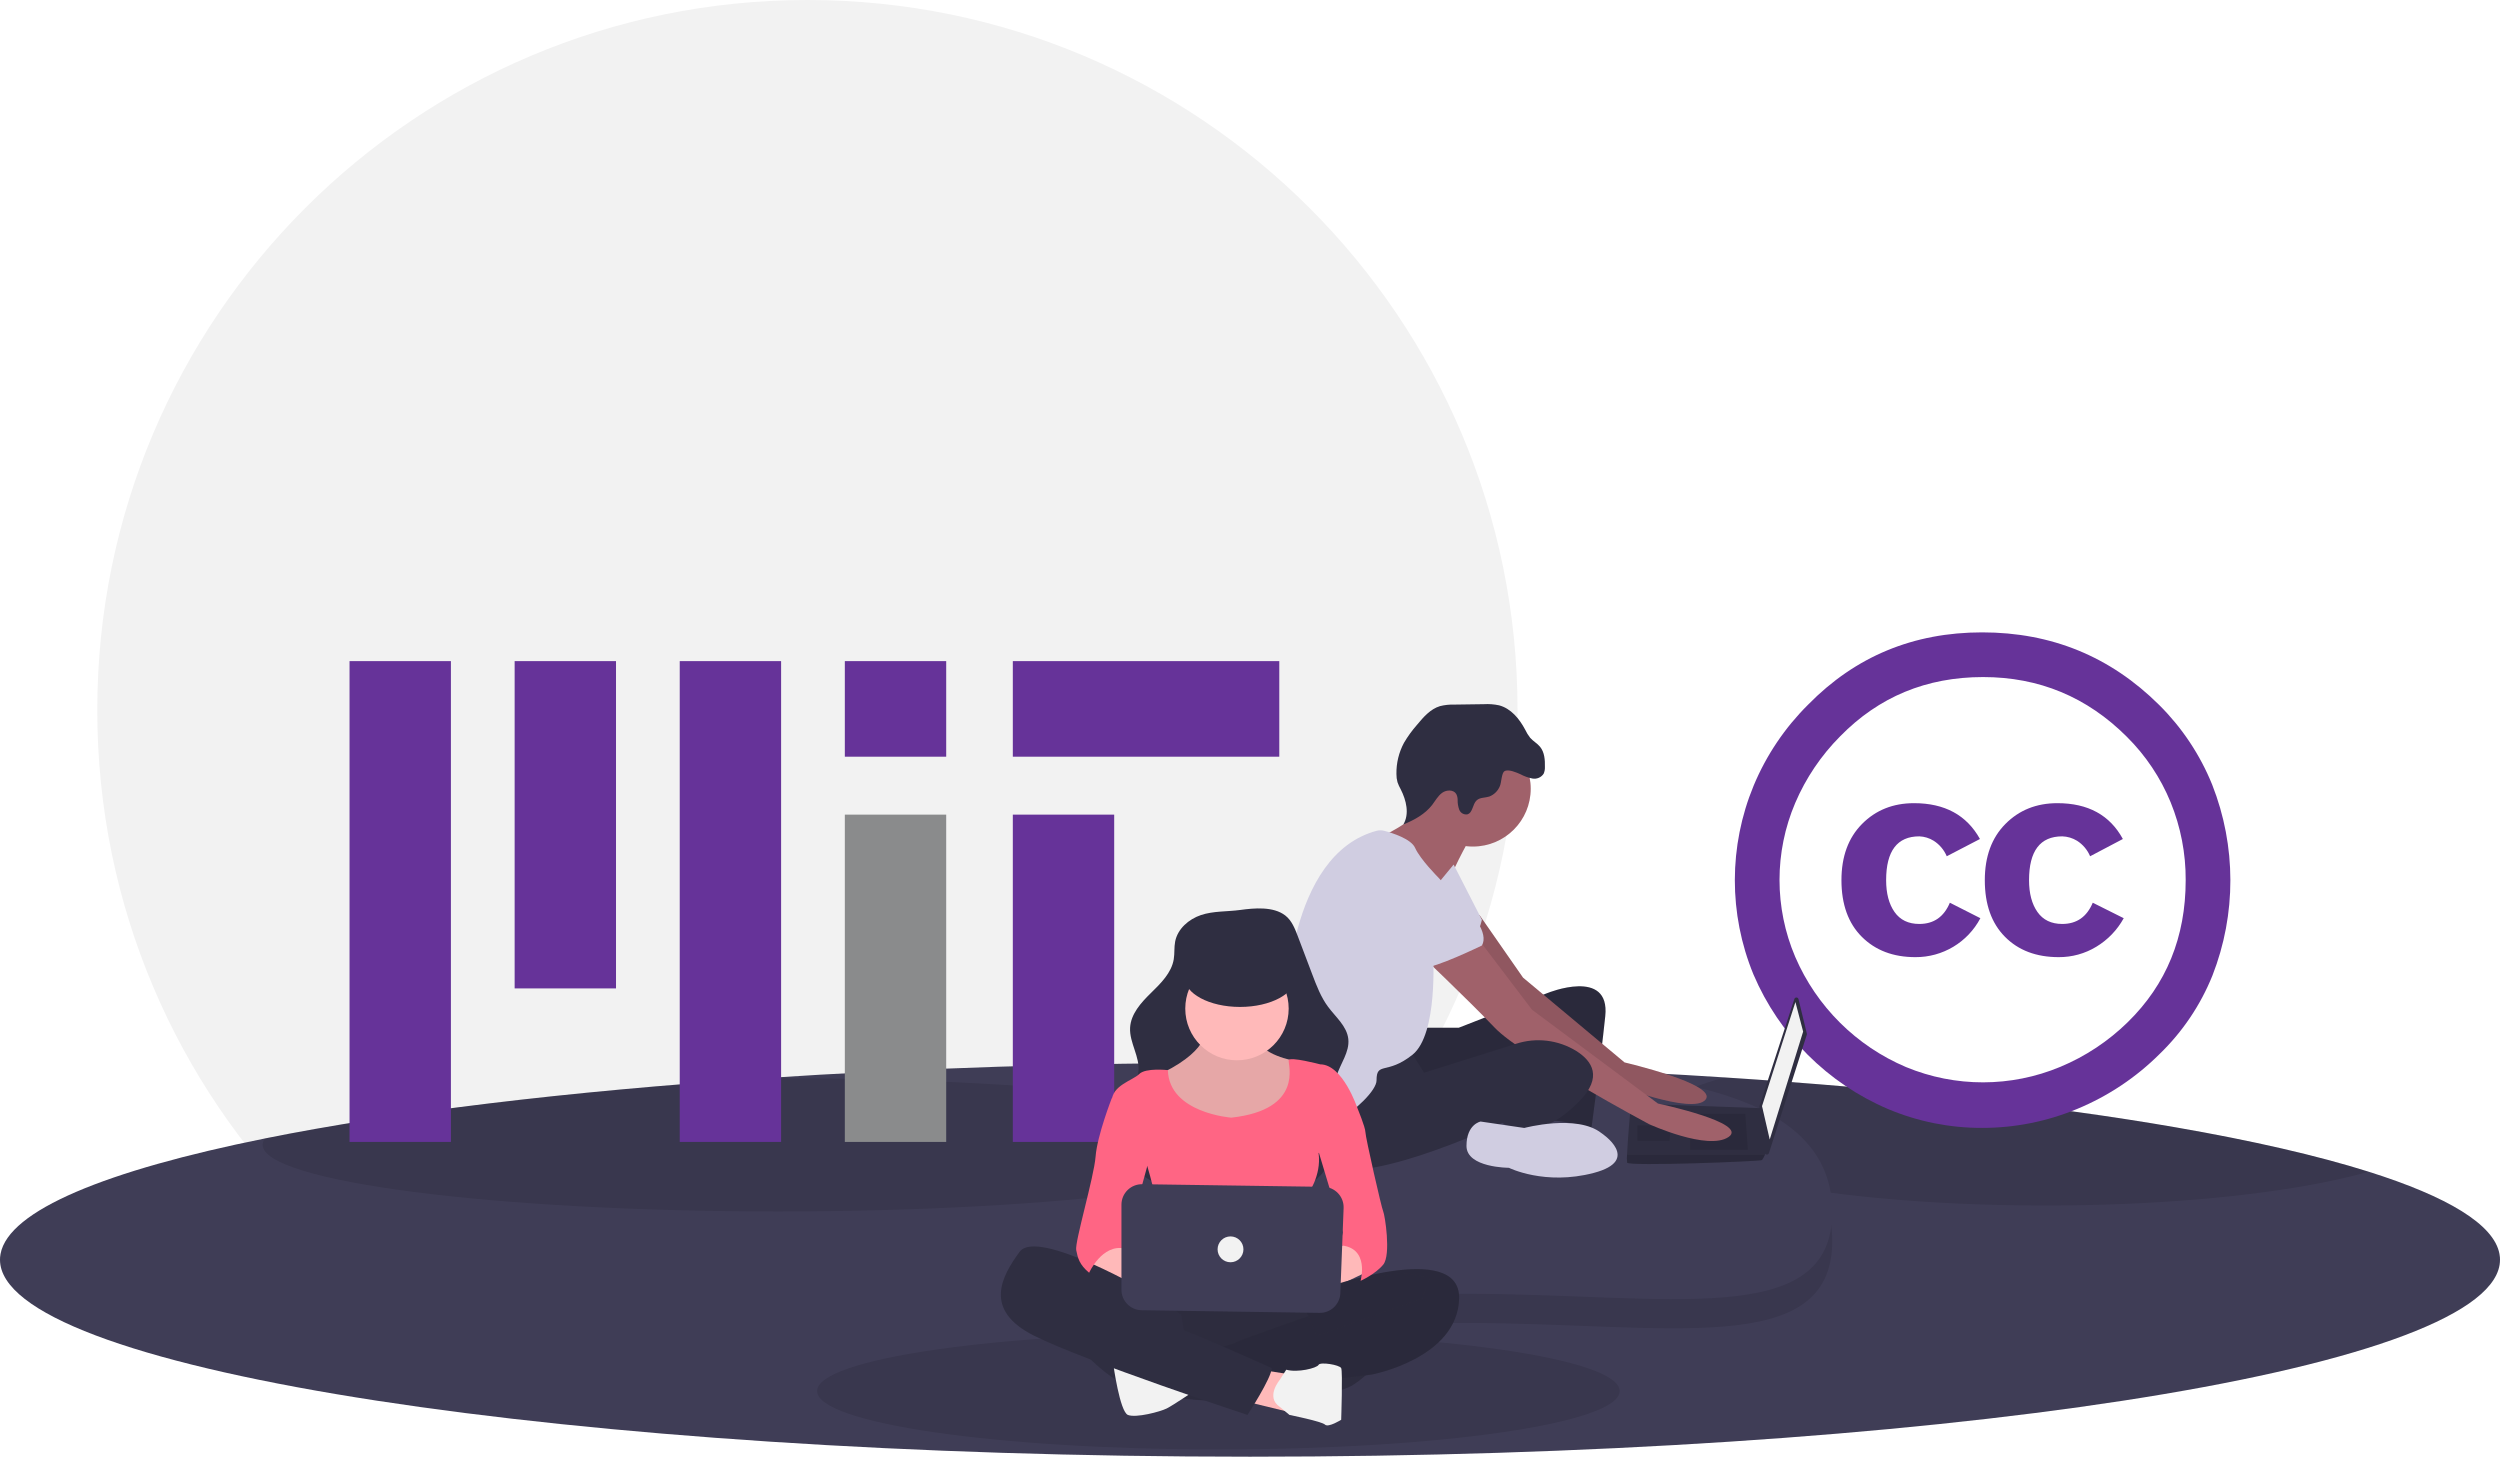
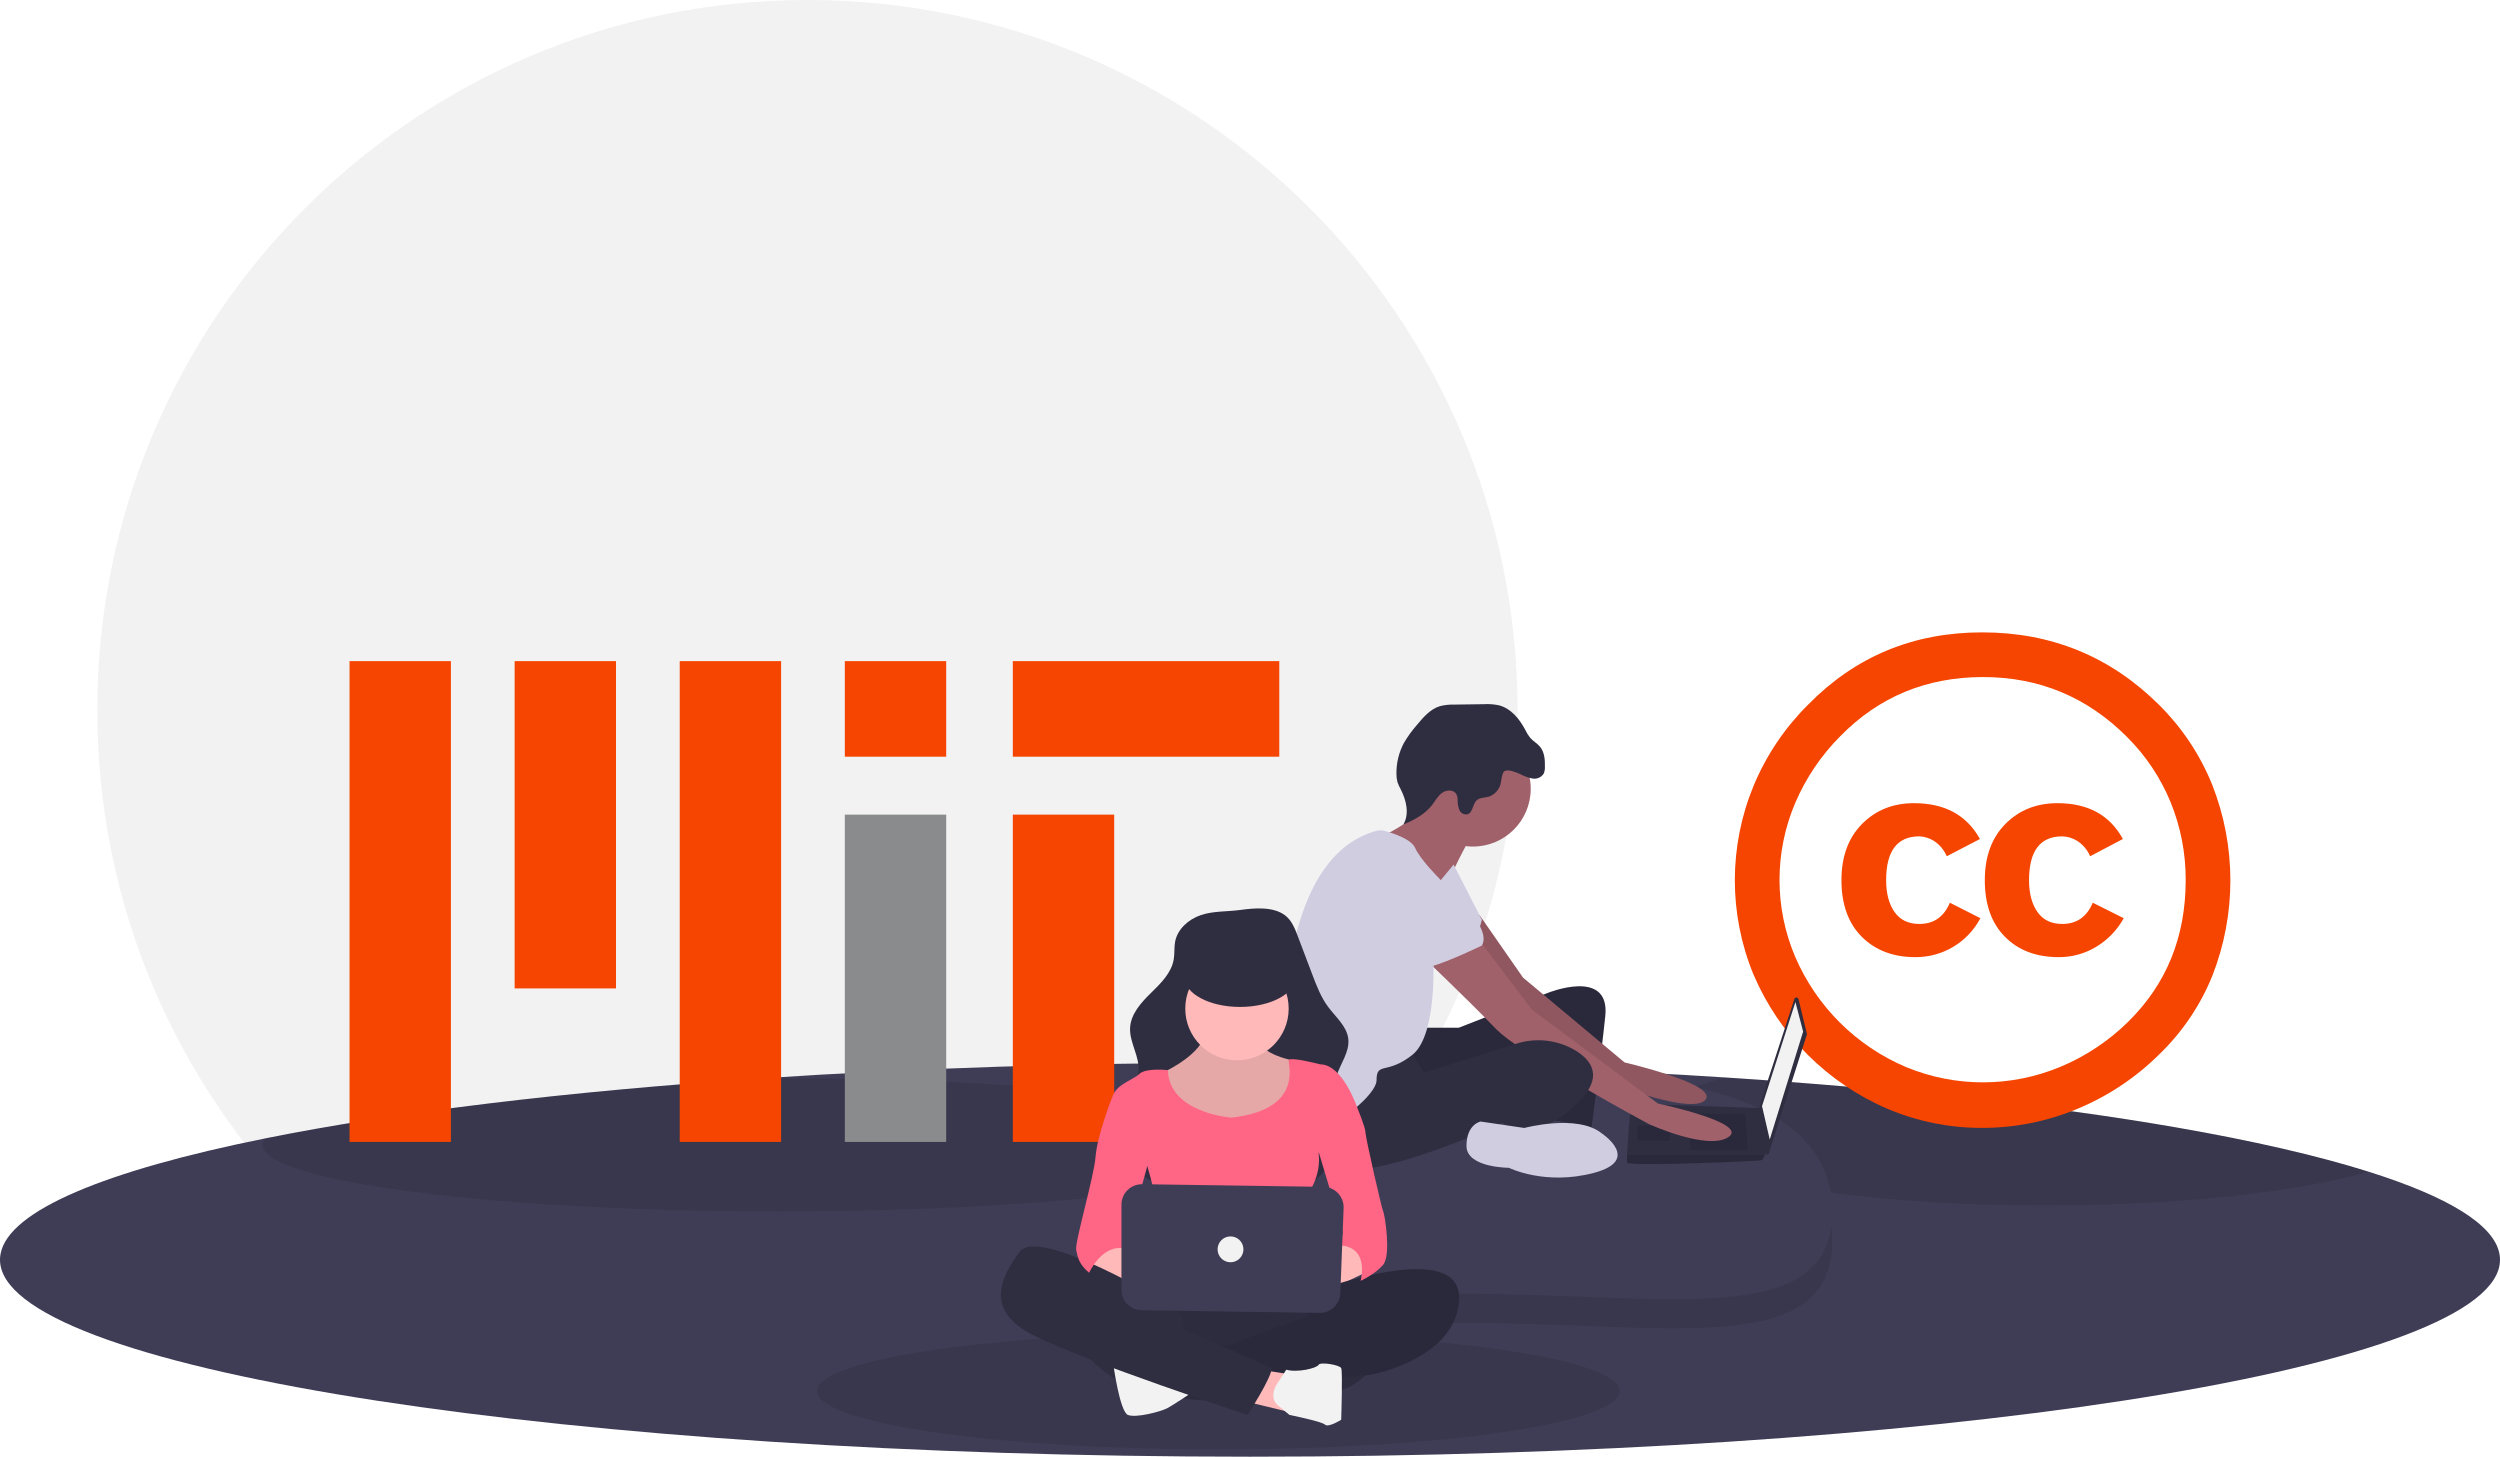
<svg xmlns="http://www.w3.org/2000/svg" data-name="Layer 1" width="1028" height="598.997" viewBox="0 0 1028 598.997">
  <circle cx="332.005" cy="292.004" r="292.004" fill="#f2f2f2" />
  <path d="M1114,668.499a13.69,13.69,0,0,1-.17,2.12c-7.14,43.76-234.46,78.88-513.83,78.88s-506.69-35.12-513.83-78.88a13.675,13.675,0,0,1-.17-2.12c0-.2,0-.41.02-.61,0-.11.01-.21.01-.32a.489.489,0,0,0,.01-.12c.04-.45.1-.88.18-1.32,3.26-17.89,43.35-34.33,108.74-47.5,53.48-10.77,123.89-19.36,204.93-24.76,61.5-4.1,129.12-6.37,200.11-6.37,57.12,0,112.06,1.47,163.38,4.17h.02q16.11.855,31.74,1.87c71.33,4.62,134.63,11.69,185.63,20.54,31.37,5.45,58.1,11.58,79.19,18.22h.01c32.46,10.23,51.6,21.7,53.81,33.83.08.44.14.87.18,1.32a.487.487,0,0,0,.01.12c0,.11.01.21.01.32C1114,668.089,1114,668.299,1114,668.499Z" transform="translate(-86 -150.5013)" fill="#3f3d56" />
  <ellipse cx="501" cy="571.997" rx="165" ry="24" opacity="0.1" />
  <path d="M1059.96,632.299c-5.77,1.65-12.27,3.18-19.4,4.58-29.36,5.78-69.42,9.33-113.53,9.33-49.28,0-93.45-4.43-123.38-11.44-24.84-5.82-39.88-13.39-39.88-21.7,0-7.3,11.64-14.06,31.37-19.53,71.33,4.62,134.63,11.69,185.63,20.54C1012.14,619.529,1038.87,625.659,1059.96,632.299Z" transform="translate(-86 -150.5013)" opacity="0.1" />
  <path d="M618,621.249c0,15.13-94.92,27.4-212,27.4s-212-12.27-212-27.4a4.372,4.372,0,0,1,.96-2.62c53.48-10.77,123.89-19.36,204.93-24.76q3.045-.015,6.11-.01C523.08,593.859,618,606.119,618,621.249Z" transform="translate(-86 -150.5013)" opacity="0.1" />
-   <rect x="416.472" y="334.975" width="41.685" height="134.584" fill="#663399" />
-   <rect x="279.506" y="271.851" width="41.685" height="197.708" fill="#663399" />
-   <rect x="143.73" y="271.851" width="41.685" height="197.708" fill="#663399" />
-   <rect x="211.618" y="271.851" width="41.685" height="134.584" fill="#663399" />
-   <rect x="347.393" y="271.851" width="41.685" height="39.303" fill="#663399" />
+   <rect x="416.472" y="334.975" width="41.685" height="134.584" fill="#f54500" />
+   <rect x="279.506" y="271.851" width="41.685" height="197.708" fill="#f54500" />
+   <rect x="143.73" y="271.851" width="41.685" height="197.708" fill="#f54500" />
+   <rect x="211.618" y="271.851" width="41.685" height="134.584" fill="#f54500" />
+   <rect x="347.393" y="271.851" width="41.685" height="39.303" fill="#f54500" />
  <rect x="347.393" y="334.975" width="41.685" height="134.584" fill="#8a8b8c" />
-   <rect x="416.472" y="271.851" width="109.573" height="39.303" fill="#663399" />
-   <path d="M901.062,410.53q42.748,0,72.774,29.839A97.983,97.983,0,0,1,995.668,473.208a107.346,107.346,0,0,1,.096,78.409,93.533,93.533,0,0,1-21.739,32.294,104.704,104.704,0,0,1-33.841,22.561,101.425,101.425,0,0,1-39.114,7.823,99.015,99.015,0,0,1-38.662-7.734A104.845,104.845,0,0,1,807.007,551.165a101.764,101.764,0,0,1,.089-77.594A102.307,102.307,0,0,1,829.565,440.185Q858.674,410.537,901.062,410.53Zm.369,18.377q-34.93,0-58.768,24.379A87.595,87.595,0,0,0,824.197,480.668a80.789,80.789,0,0,0,0,63.311,86.249,86.249,0,0,0,45.577,45.31,82.687,82.687,0,0,0,63.41-.089,87.995,87.995,0,0,0,27.741-18.374q23.831-23.287,23.828-58.405a83.659,83.659,0,0,0-6.186-32.02,81.465,81.465,0,0,0-18.002-26.929Q935.989,428.909,901.431,428.908Zm-1.277,66.591-13.649,7.097a14.006,14.006,0,0,0-5.365-6.368,12.087,12.087,0,0,0-5.916-1.818q-13.64,0-13.646,18.011,0,8.186,3.454,13.095,3.458,4.914,10.192,4.916,8.916,0,12.557-8.733l12.551,6.368a29.99,29.99,0,0,1-26.745,16.012q-13.644,0-22.016-8.37-8.367-8.367-8.367-23.284,0-14.557,8.46-23.105,8.458-8.549,21.38-8.552Q891.97,480.757,900.155,495.498Zm58.765,0-13.465,7.097a13.992,13.992,0,0,0-5.368-6.368,12.373,12.373,0,0,0-6.094-1.818q-13.644,0-13.649,18.011,0,8.186,3.458,13.095,3.453,4.914,10.192,4.916,8.907,0,12.548-8.733l12.735,6.368a31.277,31.277,0,0,1-11.274,11.736,29.398,29.398,0,0,1-15.464,4.276q-13.831,0-22.099-8.37-8.291-8.367-8.284-23.284,0-14.557,8.463-23.105,8.453-8.549,21.373-8.552Q950.912,480.757,958.919,495.498Z" transform="translate(-86 -150.5013)" fill="#663399" />
+   <rect x="416.472" y="271.851" width="109.573" height="39.303" fill="#f54500" />
+   <path d="M901.062,410.53q42.748,0,72.774,29.839A97.983,97.983,0,0,1,995.668,473.208a107.346,107.346,0,0,1,.096,78.409,93.533,93.533,0,0,1-21.739,32.294,104.704,104.704,0,0,1-33.841,22.561,101.425,101.425,0,0,1-39.114,7.823,99.015,99.015,0,0,1-38.662-7.734A104.845,104.845,0,0,1,807.007,551.165a101.764,101.764,0,0,1,.089-77.594A102.307,102.307,0,0,1,829.565,440.185Q858.674,410.537,901.062,410.53Zm.369,18.377q-34.93,0-58.768,24.379A87.595,87.595,0,0,0,824.197,480.668a80.789,80.789,0,0,0,0,63.311,86.249,86.249,0,0,0,45.577,45.31,82.687,82.687,0,0,0,63.41-.089,87.995,87.995,0,0,0,27.741-18.374q23.831-23.287,23.828-58.405a83.659,83.659,0,0,0-6.186-32.02,81.465,81.465,0,0,0-18.002-26.929Q935.989,428.909,901.431,428.908Zm-1.277,66.591-13.649,7.097a14.006,14.006,0,0,0-5.365-6.368,12.087,12.087,0,0,0-5.916-1.818q-13.64,0-13.646,18.011,0,8.186,3.454,13.095,3.458,4.914,10.192,4.916,8.916,0,12.557-8.733l12.551,6.368a29.99,29.99,0,0,1-26.745,16.012q-13.644,0-22.016-8.37-8.367-8.367-8.367-23.284,0-14.557,8.46-23.105,8.458-8.549,21.38-8.552Q891.97,480.757,900.155,495.498Zm58.765,0-13.465,7.097a13.992,13.992,0,0,0-5.368-6.368,12.373,12.373,0,0,0-6.094-1.818q-13.644,0-13.649,18.011,0,8.186,3.458,13.095,3.453,4.914,10.192,4.916,8.907,0,12.548-8.733l12.735,6.368a31.277,31.277,0,0,1-11.274,11.736,29.398,29.398,0,0,1-15.464,4.276q-13.831,0-22.099-8.37-8.291-8.367-8.284-23.284,0-14.557,8.463-23.105,8.453-8.549,21.373-8.552Q950.912,480.757,958.919,495.498Z" transform="translate(-86 -150.5013)" fill="#f54500" />
  <path d="M839.417,660.837c0,48.737-67.934,33.663-151.113,33.663s-150.104,15.075-150.104-33.663,67.925-59.337,151.104-59.337S839.417,612.099,839.417,660.837Z" transform="translate(-86 -150.5013)" opacity="0.1" />
  <path d="M839.417,648.837c0,48.737-67.934,33.663-151.113,33.663s-150.104,15.075-150.104-33.663,67.925-59.337,151.104-59.337S839.417,600.099,839.417,648.837Z" transform="translate(-86 -150.5013)" fill="#3f3d56" />
  <path d="M825.542,561.343l3.434,14.164a.885.885,0,0,1-.017.478l-15.575,48.673a.885.885,0,0,1-1.722-.17l-2.155-18.961a.885.885,0,0,1,.038-.374l14.297-43.876A.885.885,0,0,1,825.542,561.343Z" transform="translate(-86 -150.5013)" fill="#2f2e41" />
  <polygon points="738.278 412.038 741.449 424.19 727.711 468.572 724.541 454.835 738.278 412.038" fill="#f2f2f2" />
  <path d="M755.064,628.584c.528,1.585,54.949-.528,55.477-1.057a11.469,11.469,0,0,0,1.162-2.113c.497-1.057.951-2.113.951-2.113l-2.113-17.108L756.649,604.279s-1.347,14.498-1.622,21.134A15.853,15.853,0,0,0,755.064,628.584Z" transform="translate(-86 -150.5013)" fill="#2f2e41" />
  <polygon points="717.673 458.005 718.729 472.799 694.953 472.799 694.953 458.005 717.673 458.005" opacity="0.1" />
  <polygon points="687.028 462.76 687.17 462.732 686.5 469.1 673.291 469.1 673.291 462.76 687.028 462.76" opacity="0.1" />
  <path d="M755.064,628.584c.528,1.585,54.949-.528,55.477-1.057a11.469,11.469,0,0,0,1.162-2.113H755.027A15.853,15.853,0,0,0,755.064,628.584Z" transform="translate(-86 -150.5013)" opacity="0.1" />
  <path d="M671.055,573.106h14.794l36.457-14.266s25.889-10.567,23.776,9.51S740.27,615.375,740.27,615.375s-11.624-5.284-17.964-3.698-2.113-32.23-2.113-32.23-51.779,24.833-56.534,21.663-5.812-25.361-5.812-25.361Z" transform="translate(-86 -150.5013)" fill="#2f2e41" />
  <path d="M671.055,573.106h14.794l36.457-14.266s25.889-10.567,23.776,9.51S740.27,615.375,740.27,615.375s-11.624-5.284-17.964-3.698-2.113-32.23-2.113-32.23-51.779,24.833-56.534,21.663-5.812-25.361-5.812-25.361Z" transform="translate(-86 -150.5013)" opacity="0.1" />
  <path d="M694.363,526.777l17.904,25.723,41.74,34.871s38.57,8.982,33.286,15.322-37.513-6.34-37.513-6.34S701.7,561.483,700.115,558.841s-19.021-27.474-19.021-27.474Z" transform="translate(-86 -150.5013)" fill="#a0616a" />
  <path d="M694.363,526.777l17.904,25.723,41.74,34.871s38.57,8.982,33.286,15.322-37.513-6.34-37.513-6.34S701.7,561.483,700.115,558.841s-19.021-27.474-19.021-27.474Z" transform="translate(-86 -150.5013)" opacity="0.1" />
  <circle cx="605.661" cy="324.331" r="23.776" fill="#a0616a" />
  <path d="M690.076,495.967s-7.925,13.737-9.51,21.134-23.776-14.794-23.776-14.794l-2.906-7.661s20.87-9.775,19.285-17.7S690.076,495.967,690.076,495.967Z" transform="translate(-86 -150.5013)" fill="#a0616a" />
  <path d="M683.736,506.005l11.624,22.719s-2.642,11.095-6.869,12.152-22.191-13.737-22.191-13.737Z" transform="translate(-86 -150.5013)" fill="#d0cde1" />
  <path d="M694.303,537.178l21.663,28.531,51.779,38.57s37.513,7.925,29.06,13.737-32.758-5.284-32.758-5.284-52.307-28.003-63.403-39.627-31.701-31.173-31.701-31.173Z" transform="translate(-86 -150.5013)" fill="#a0616a" />
  <path d="M665.244,581.56l6.34,10.039,37.839-11.905a29.751,29.751,0,0,1,24.771,2.989c6.604,4.161,10.831,10.765,1.321,20.54-19.021,19.549-31.701,8.982-31.701,8.982s-63.931,30.116-74.498,15.322-11.095-22.191-11.095-22.191S658.903,579.975,665.244,581.56Z" transform="translate(-86 -150.5013)" fill="#2f2e41" />
  <path d="M744.497,616.432s16.907,11.095-3.17,16.379-34.871-2.113-34.871-2.113-17.436,0-17.436-8.982,5.812-10.039,5.812-10.039l17.964,2.642S734.458,608.506,744.497,616.432Z" transform="translate(-86 -150.5013)" fill="#d0cde1" />
  <path d="M711.166,468.851a17.728,17.728,0,0,0,4.982,1.785,4.548,4.548,0,0,0,4.595-1.969,6.181,6.181,0,0,0,.522-2.795c.064-2.901-.146-6.038-1.985-8.283-1.17-1.429-2.878-2.33-4.089-3.724a17.598,17.598,0,0,1-2.067-3.378c-2.356-4.424-5.843-8.676-10.69-9.951a23.183,23.183,0,0,0-6.24-.477l-12.206.172a21.251,21.251,0,0,0-5.872.632c-3.929,1.188-6.789,4.492-9.409,7.651a47.851,47.851,0,0,0-5.396,7.448,26.133,26.133,0,0,0-3.098,12.804,11.98,11.98,0,0,0,.439,3.388,18.801,18.801,0,0,0,1.332,2.925c2.289,4.496,3.648,10.112,1.07,14.449,4.478-1.829,8.909-4.228,11.863-8.058,1.321-1.714,2.358-3.72,4.119-4.977s4.631-1.367,5.761.479a5.163,5.163,0,0,1,.583,2.418,11.084,11.084,0,0,0,.668,4.081,3.058,3.058,0,0,0,3.322,1.896c2.3-.648,2.08-4.179,3.852-5.782,1.346-1.218,3.422-.985,5.15-1.538a7.643,7.643,0,0,0,4.387-4.321c.655-1.468.645-5.31,1.884-6.105C706.194,466.625,709.726,468.21,711.166,468.851Z" transform="translate(-86 -150.5013)" fill="#2f2e41" />
  <path d="M651.996,492.139a6.271,6.271,0,0,1,3.264.008c3.392.911,10.995,3.321,12.625,6.989,2.113,4.755,9.51,12.152,9.51,12.152s10.039,10.039,7.925,16.907-10.039,14.794-10.039,14.794,2.113,32.758-8.454,41.212-14.794,2.642-14.794,10.567-32.758,32.758-39.098,17.436c0,0,3.17-28.531,2.113-38.57C614.008,563.741,615.533,502.011,651.996,492.139Z" transform="translate(-86 -150.5013)" fill="#d0cde1" />
  <path d="M668.942,505.477s32.23,23.776,26.418,33.815c0,0-19.549,9.51-23.776,8.982s-20.606-19.021-24.833-20.606S640.411,497.552,668.942,505.477Z" transform="translate(-86 -150.5013)" fill="#d0cde1" />
  <path d="M579.811,526.783c-5.013,1.693-9.554,5.652-10.58,10.843-.476,2.406-.184,4.907-.585,7.327-.929,5.612-5.334,9.897-9.396,13.878s-8.258,8.606-8.555,14.286c-.325,6.22,4.186,12.047,3.406,18.226-.907,7.179-8.489,11.831-10.364,18.82-1.252,4.667.282,9.694,2.805,13.815,4.809,7.852,13.028,13.183,21.781,16.041s18.075,3.459,27.282,3.556c11.211.117,23.383-.845,31.806-8.244a25.48,25.48,0,0,0,8.459-16.588c.8-8.571-2.777-17.426-.31-25.673,1.553-5.19,5.447-9.93,4.866-15.316-.568-5.266-5.168-8.999-8.323-13.253-2.946-3.972-4.734-8.663-6.486-13.288l-5.995-15.824c-1.178-3.111-2.473-6.382-5.099-8.424-4.917-3.822-12.822-3.071-18.572-2.283C590.619,525.412,584.94,525.051,579.811,526.783Z" transform="translate(-86 -150.5013)" fill="#2f2e41" />
  <path d="M581.688,572.877s2.657,8.637-17.274,18.602,1.993,20.595,1.993,20.595l23.253,5.315s23.917-3.322,26.575-7.308,7.308-17.274,5.979-19.267a31.061,31.061,0,0,0-3.322-3.986s-15.945-2.657-15.281-9.966S581.688,572.877,581.688,572.877Z" transform="translate(-86 -150.5013)" fill="#ffb9b9" />
  <path d="M581.688,572.877s2.657,8.637-17.274,18.602,1.993,20.595,1.993,20.595l23.253,5.315s23.917-3.322,26.575-7.308,7.308-17.274,5.979-19.267a31.061,31.061,0,0,0-3.322-3.986s-15.945-2.657-15.281-9.966S581.688,572.877,581.688,572.877Z" transform="translate(-86 -150.5013)" opacity="0.1" />
  <circle cx="508.643" cy="414.736" r="21.26" fill="#ffb9b9" />
  <path d="M592.318,610.082s-25.604-1.872-26.089-19.539c0,0-9.122-1.057-11.78,1.601s-11.294,4.651-11.294,11.294,14.616,26.575,14.616,26.575,7.972,26.575,4.651,31.225-3.986,16.609-3.986,16.609,33.218-2.657,38.533,0,26.575,2.657,27.904,0-1.329-35.876-1.329-35.876,5.979-7.972,4.651-17.274L644.139,606.096s-5.979-17.938-15.281-17.938c0,0-12.623-3.322-12.955-1.661S622.215,606.76,592.318,610.082Z" transform="translate(-86 -150.5013)" fill="#ff6584" />
  <path d="M532.525,668.547s5.979,9.301,21.26,11.294,17.938-3.322,16.609-4.651-17.274-7.308-17.274-7.308l-9.301-7.308Z" transform="translate(-86 -150.5013)" fill="#ffb9b9" />
  <path d="M641.481,660.574l-17.274,9.966s-22.589-1.329-13.952,5.315,24.582,3.986,24.582,3.986l15.281-7.308Z" transform="translate(-86 -150.5013)" fill="#ffb9b9" />
  <path d="M555.113,677.848s-15.945,39.198,3.322,45.177,72.416,4.651,84.375-3.322,15.281-18.602,13.287-21.924-15.281-12.623-24.582-13.287S555.113,677.848,555.113,677.848Z" transform="translate(-86 -150.5013)" fill="#2f2e41" />
  <path d="M555.113,677.848s-15.945,39.198,3.322,45.177,72.416,4.651,84.375-3.322,15.281-18.602,13.287-21.924-15.281-12.623-24.582-13.287S555.113,677.848,555.113,677.848Z" transform="translate(-86 -150.5013)" opacity="0.05" />
  <path d="M630.378,680.283s56.281-20.373,55.617,4.208-35.876,31.225-35.876,31.225l-10.63,1.329-58.465,1.993s1.993-10.63-2.657-11.959c0,0,15.281-3.986,15.945-4.651s38.533-13.952,41.191-14.616,10.63-5.979,16.609-5.315c0,0,6.644-5.315,13.952-3.986l-20.595,1.329Z" transform="translate(-86 -150.5013)" fill="#2f2e41" />
  <path d="M630.378,680.283s56.281-20.373,55.617,4.208-35.876,31.225-35.876,31.225l-10.63,1.329-58.465,1.993s1.993-10.63-2.657-11.959c0,0,15.281-3.986,15.945-4.651s38.533-13.952,41.191-14.616,10.63-5.979,16.609-5.315c0,0,6.644-5.315,13.952-3.986l-20.595,1.329Z" transform="translate(-86 -150.5013)" opacity="0.1" />
  <polygon points="534.434 533.081 541.53 549.271 584.714 533.99 588.036 525.354 576.741 523.36 554.035 527.347 544.187 530.004 534.434 533.081" fill="#2f2e41" />
  <polygon points="534.434 533.081 541.53 549.271 584.714 533.99 588.036 525.354 576.741 523.36 554.035 527.347 544.187 530.004 534.434 533.081" opacity="0.1" />
  <path d="M528.538,703.094s12.623,15.945,27.239,19.931,22.589-1.329,22.589-1.329L573.716,703.094l-1.993-11.959L563.086,685.156l-17.274-7.972-20.595-6.644s-8.637-1.329-8.637,0,7.972,21.26,7.972,21.26Z" transform="translate(-86 -150.5013)" fill="#2f2e41" />
  <path d="M543.819,711.731s2.657,19.267,5.979,20.595,13.287-1.329,15.945-2.657,11.691-7.459,11.691-7.459S545.812,710.402,543.819,711.731Z" transform="translate(-86 -150.5013)" fill="#f2f2f2" />
  <polygon points="518.277 563.223 530.9 565.216 529.571 580.496 511.964 576.22 518.277 563.223" fill="#ffb9b9" />
  <path d="M612.186,717.977s-5.916,7.042.063,11.028l3.986,3.322s13.287,2.657,14.616,3.986,6.644-1.993,6.644-1.993.664-19.931,0-21.26-8.637-2.657-9.301-1.329-8.637,3.322-13.287,1.993Z" transform="translate(-86 -150.5013)" fill="#f2f2f2" />
  <path d="M559.099,682.499s-46.506-27.239-53.814-17.274-15.281,23.917,5.979,34.547,87.697,32.554,87.697,32.554,9.966-15.281,9.966-19.267c0,0-35.212-15.945-41.191-17.274s-29.897-16.609-33.219-17.938-7.972-5.315-7.972-5.315Z" transform="translate(-86 -150.5013)" fill="#2f2e41" />
  <path d="M545.812,600.117l-2.657,1.993s-5.979,15.281-6.644,23.917-8.637,35.212-7.972,38.533,1.329,5.979,5.315,9.301c0,0,5.315-11.959,14.616-9.966l11.294-41.191Z" transform="translate(-86 -150.5013)" fill="#ff6584" />
  <path d="M638.824,600.117l5.315,5.979s3.322,7.972,3.322,9.966,6.644,31.225,7.308,32.554,3.322,17.938,0,21.924-9.301,6.644-9.301,6.644,3.986-13.952-8.637-14.616l1.329-5.315-11.959-39.862Z" transform="translate(-86 -150.5013)" fill="#ff6584" />
  <path d="M547.141,645.858v34.995a8.413,8.413,0,0,0,8.289,8.413l73.185,1.084a8.413,8.413,0,0,0,8.532-8.089l1.346-34.999a8.413,8.413,0,0,0-8.285-8.736l-74.531-1.08A8.413,8.413,0,0,0,547.141,645.858Z" transform="translate(-86 -150.5013)" fill="#3f3d56" />
  <ellipse cx="509.89" cy="401.732" rx="22.884" ry="12.322" fill="#2f2e41" />
  <circle cx="505.986" cy="513.727" r="5.315" fill="#f2f2f2" />
</svg>
